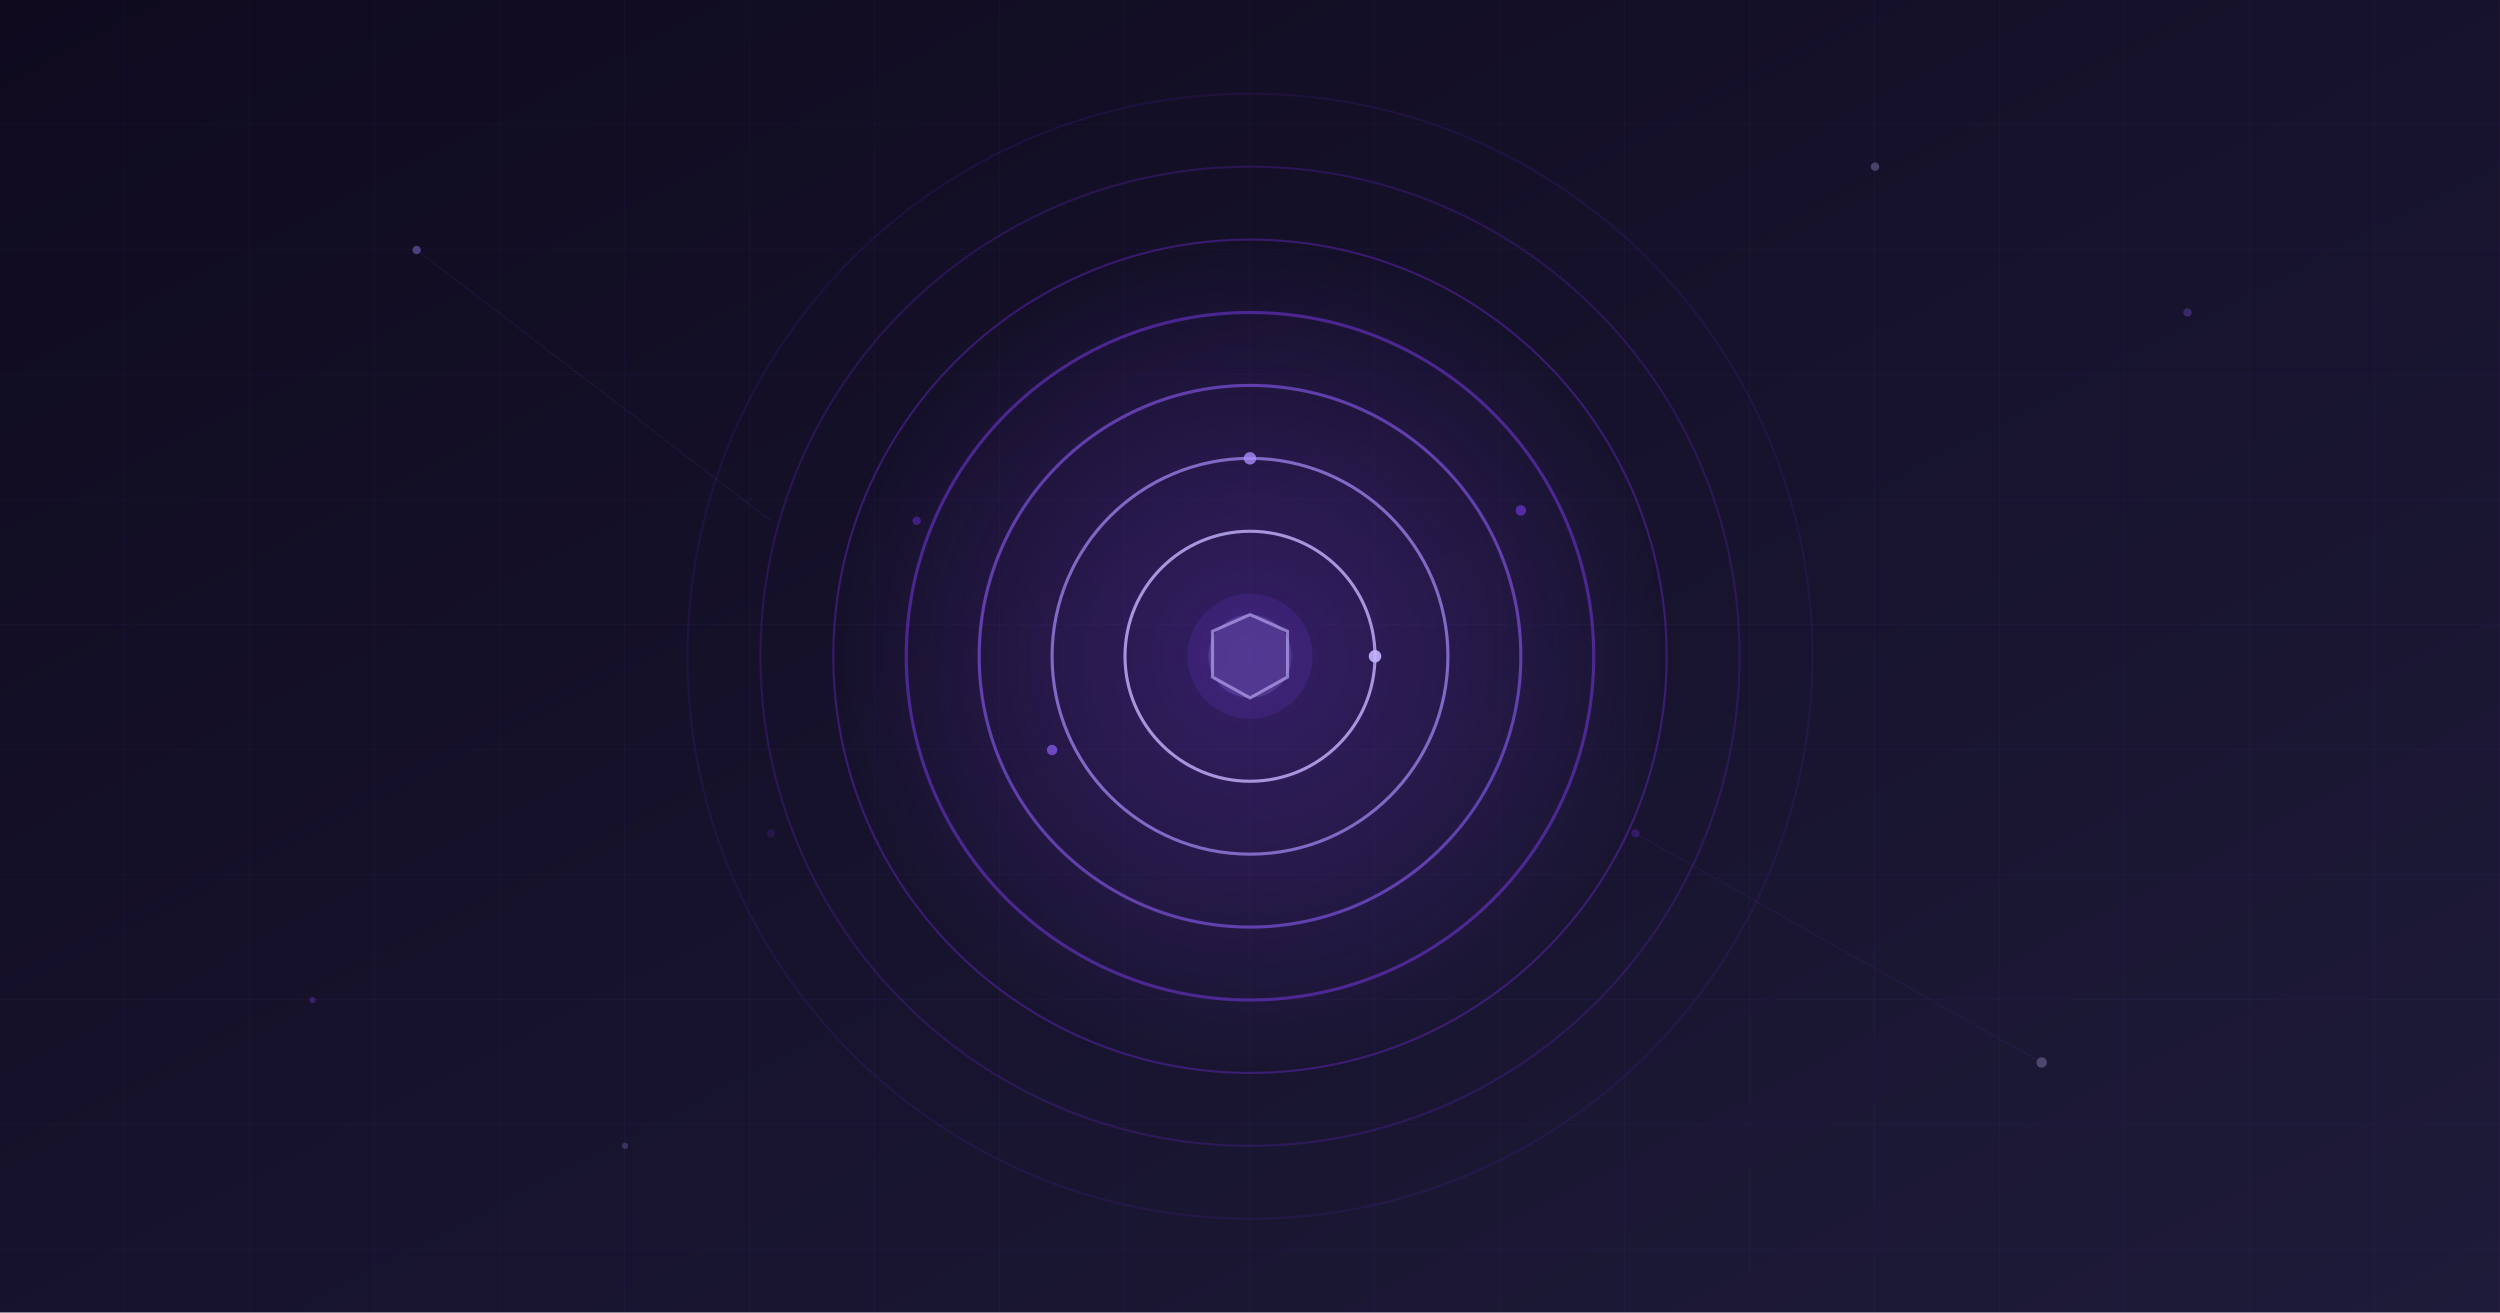
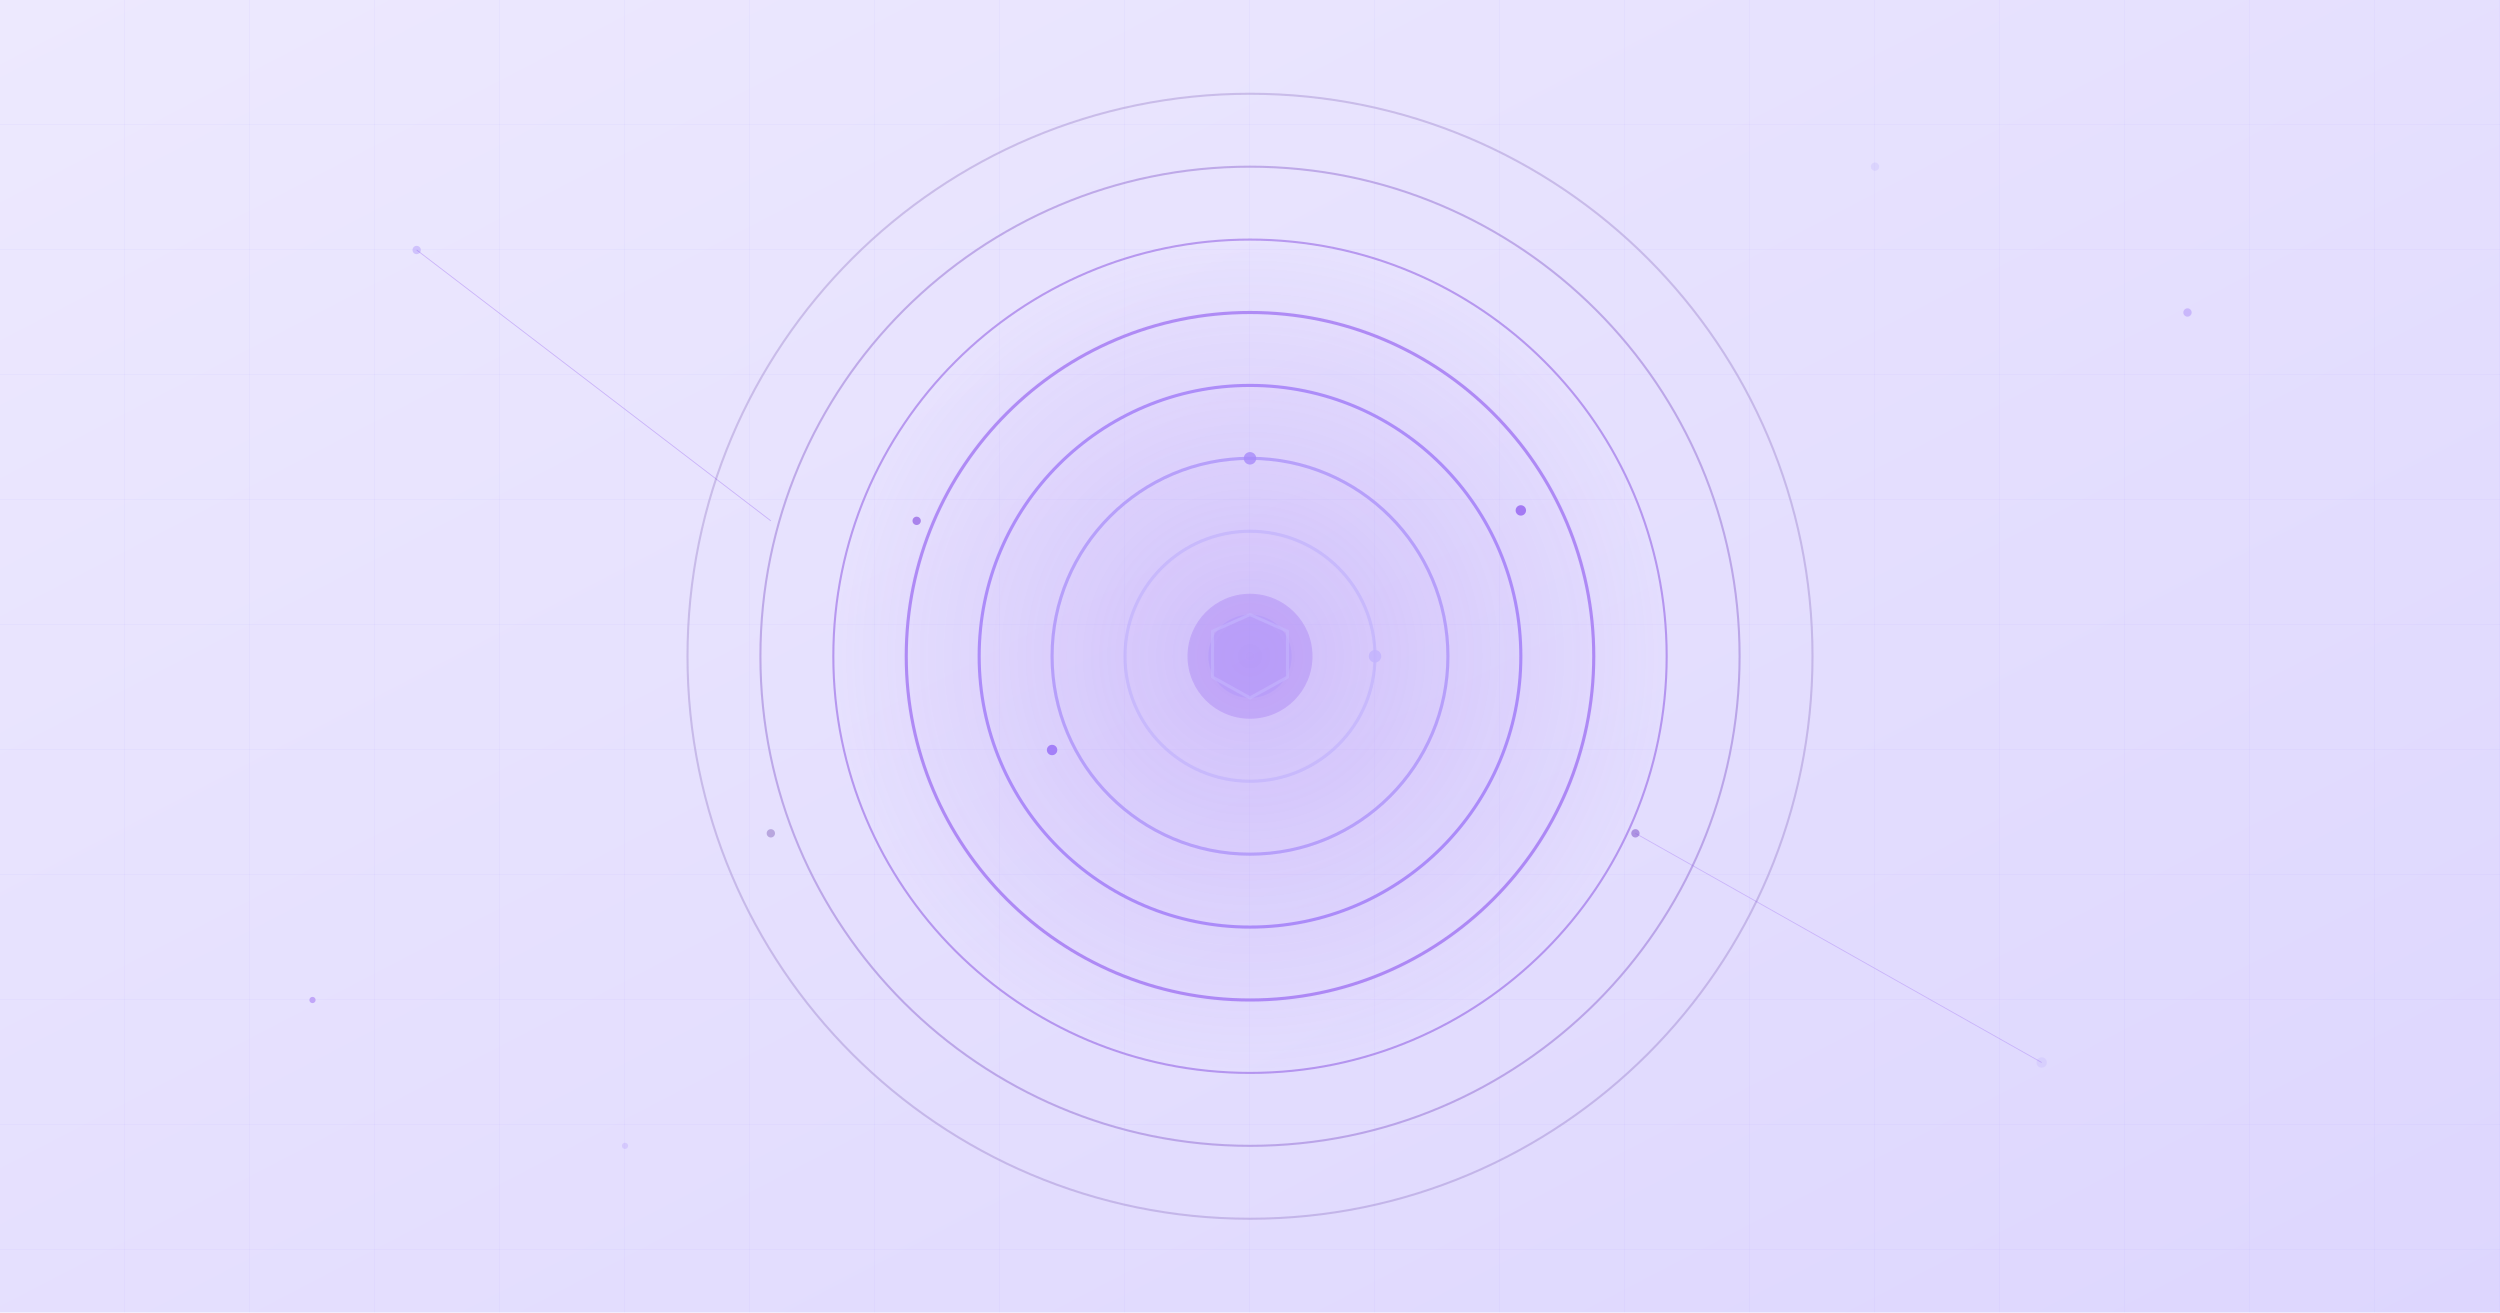
<svg xmlns="http://www.w3.org/2000/svg" viewBox="0 0 1200 630">
  <defs>
    <linearGradient id="bg" x1="0" y1="0" x2="1" y2="1">
-       <stop offset="0%" stop-color="#0f0a1e" />
-       <stop offset="100%" stop-color="#1e1b3a" />
+       <stop offset="0%" stop-color="#ede9fe" />
+       <stop offset="100%" stop-color="#ddd6fe" />
    </linearGradient>
    <radialGradient id="glow" cx="50%" cy="50%" r="40%">
-       <stop offset="0%" stop-color="#7c3aed" stop-opacity="0.3" />
+       <stop offset="0%" stop-color="#7c3aed" stop-opacity="0.2" />
      <stop offset="100%" stop-color="#7c3aed" stop-opacity="0" />
    </radialGradient>
    <pattern id="grid" width="60" height="60" patternUnits="userSpaceOnUse">
-       <line x1="60" y1="0" x2="60" y2="60" stroke="#7c3aed" stroke-width="0.3" opacity="0.15" />
-       <line x1="0" y1="60" x2="60" y2="60" stroke="#7c3aed" stroke-width="0.3" opacity="0.15" />
+       <line x1="60" y1="0" x2="60" y2="60" stroke="#a78bfa" stroke-width="0.3" opacity="0.2" />
+       <line x1="0" y1="60" x2="60" y2="60" stroke="#a78bfa" stroke-width="0.3" opacity="0.2" />
    </pattern>
  </defs>
  <rect width="1200" height="630" fill="url(#bg)" />
  <circle cx="600" cy="315" r="250" fill="url(#glow)" />
  <circle cx="600" cy="315" r="60" fill="none" stroke="#c4b5fd" stroke-width="1.5" opacity="0.8" />
  <circle cx="600" cy="315" r="95" fill="none" stroke="#a78bfa" stroke-width="1.5" opacity="0.7" />
  <circle cx="600" cy="315" r="130" fill="none" stroke="#8b5cf6" stroke-width="1.5" opacity="0.6" />
  <circle cx="600" cy="315" r="165" fill="none" stroke="#7c3aed" stroke-width="1.5" opacity="0.5" />
  <circle cx="600" cy="315" r="200" fill="none" stroke="#6d28d9" stroke-width="1" opacity="0.4" />
  <circle cx="600" cy="315" r="235" fill="none" stroke="#5b21b6" stroke-width="1" opacity="0.3" />
  <circle cx="600" cy="315" r="270" fill="none" stroke="#4c1d95" stroke-width="1" opacity="0.2" />
  <circle cx="660" cy="315" r="3" fill="#c4b5fd" opacity="0.9" />
  <circle cx="600" cy="220" r="3" fill="#a78bfa" opacity="0.8" />
  <circle cx="505" cy="360" r="2.5" fill="#8b5cf6" opacity="0.7" />
  <circle cx="730" cy="245" r="2.5" fill="#7c3aed" opacity="0.6" />
  <circle cx="440" cy="250" r="2" fill="#6d28d9" opacity="0.5" />
  <circle cx="785" cy="400" r="2" fill="#5b21b6" opacity="0.4" />
  <circle cx="370" cy="400" r="2" fill="#4c1d95" opacity="0.3" />
-   <circle cx="600" cy="315" r="30" fill="#7c3aed" opacity="0.15" />
-   <circle cx="600" cy="315" r="20" fill="#a78bfa" opacity="0.2" />
+   <circle cx="600" cy="315" r="30" fill="#7c3aed" opacity="0.2" />
+   <circle cx="600" cy="315" r="20" fill="#a78bfa" opacity="0.3" />
  <path d="M600 295 L618 303 L618 325 L600 335 L582 325 L582 303 Z" fill="none" stroke="#c4b5fd" stroke-width="1.5" opacity="0.6" />
  <circle cx="200" cy="120" r="2" fill="#a78bfa" opacity="0.4" />
  <circle cx="980" cy="510" r="2.5" fill="#c4b5fd" opacity="0.3" />
  <circle cx="150" cy="480" r="1.5" fill="#7c3aed" opacity="0.35" />
  <circle cx="1050" cy="150" r="2" fill="#8b5cf6" opacity="0.3" />
  <circle cx="300" cy="550" r="1.5" fill="#a78bfa" opacity="0.25" />
  <circle cx="900" cy="80" r="2" fill="#c4b5fd" opacity="0.3" />
-   <line x1="200" y1="120" x2="370" y2="250" stroke="#7c3aed" stroke-width="0.4" opacity="0.15" />
-   <line x1="785" y1="400" x2="980" y2="510" stroke="#7c3aed" stroke-width="0.4" opacity="0.12" />
+   <line x1="200" y1="120" x2="370" y2="250" stroke="#7c3aed" stroke-width="0.4" opacity="0.3" />
+   <line x1="785" y1="400" x2="980" y2="510" stroke="#7c3aed" stroke-width="0.4" opacity="0.25" />
  <rect width="1200" height="630" fill="url(#grid)" />
</svg>
